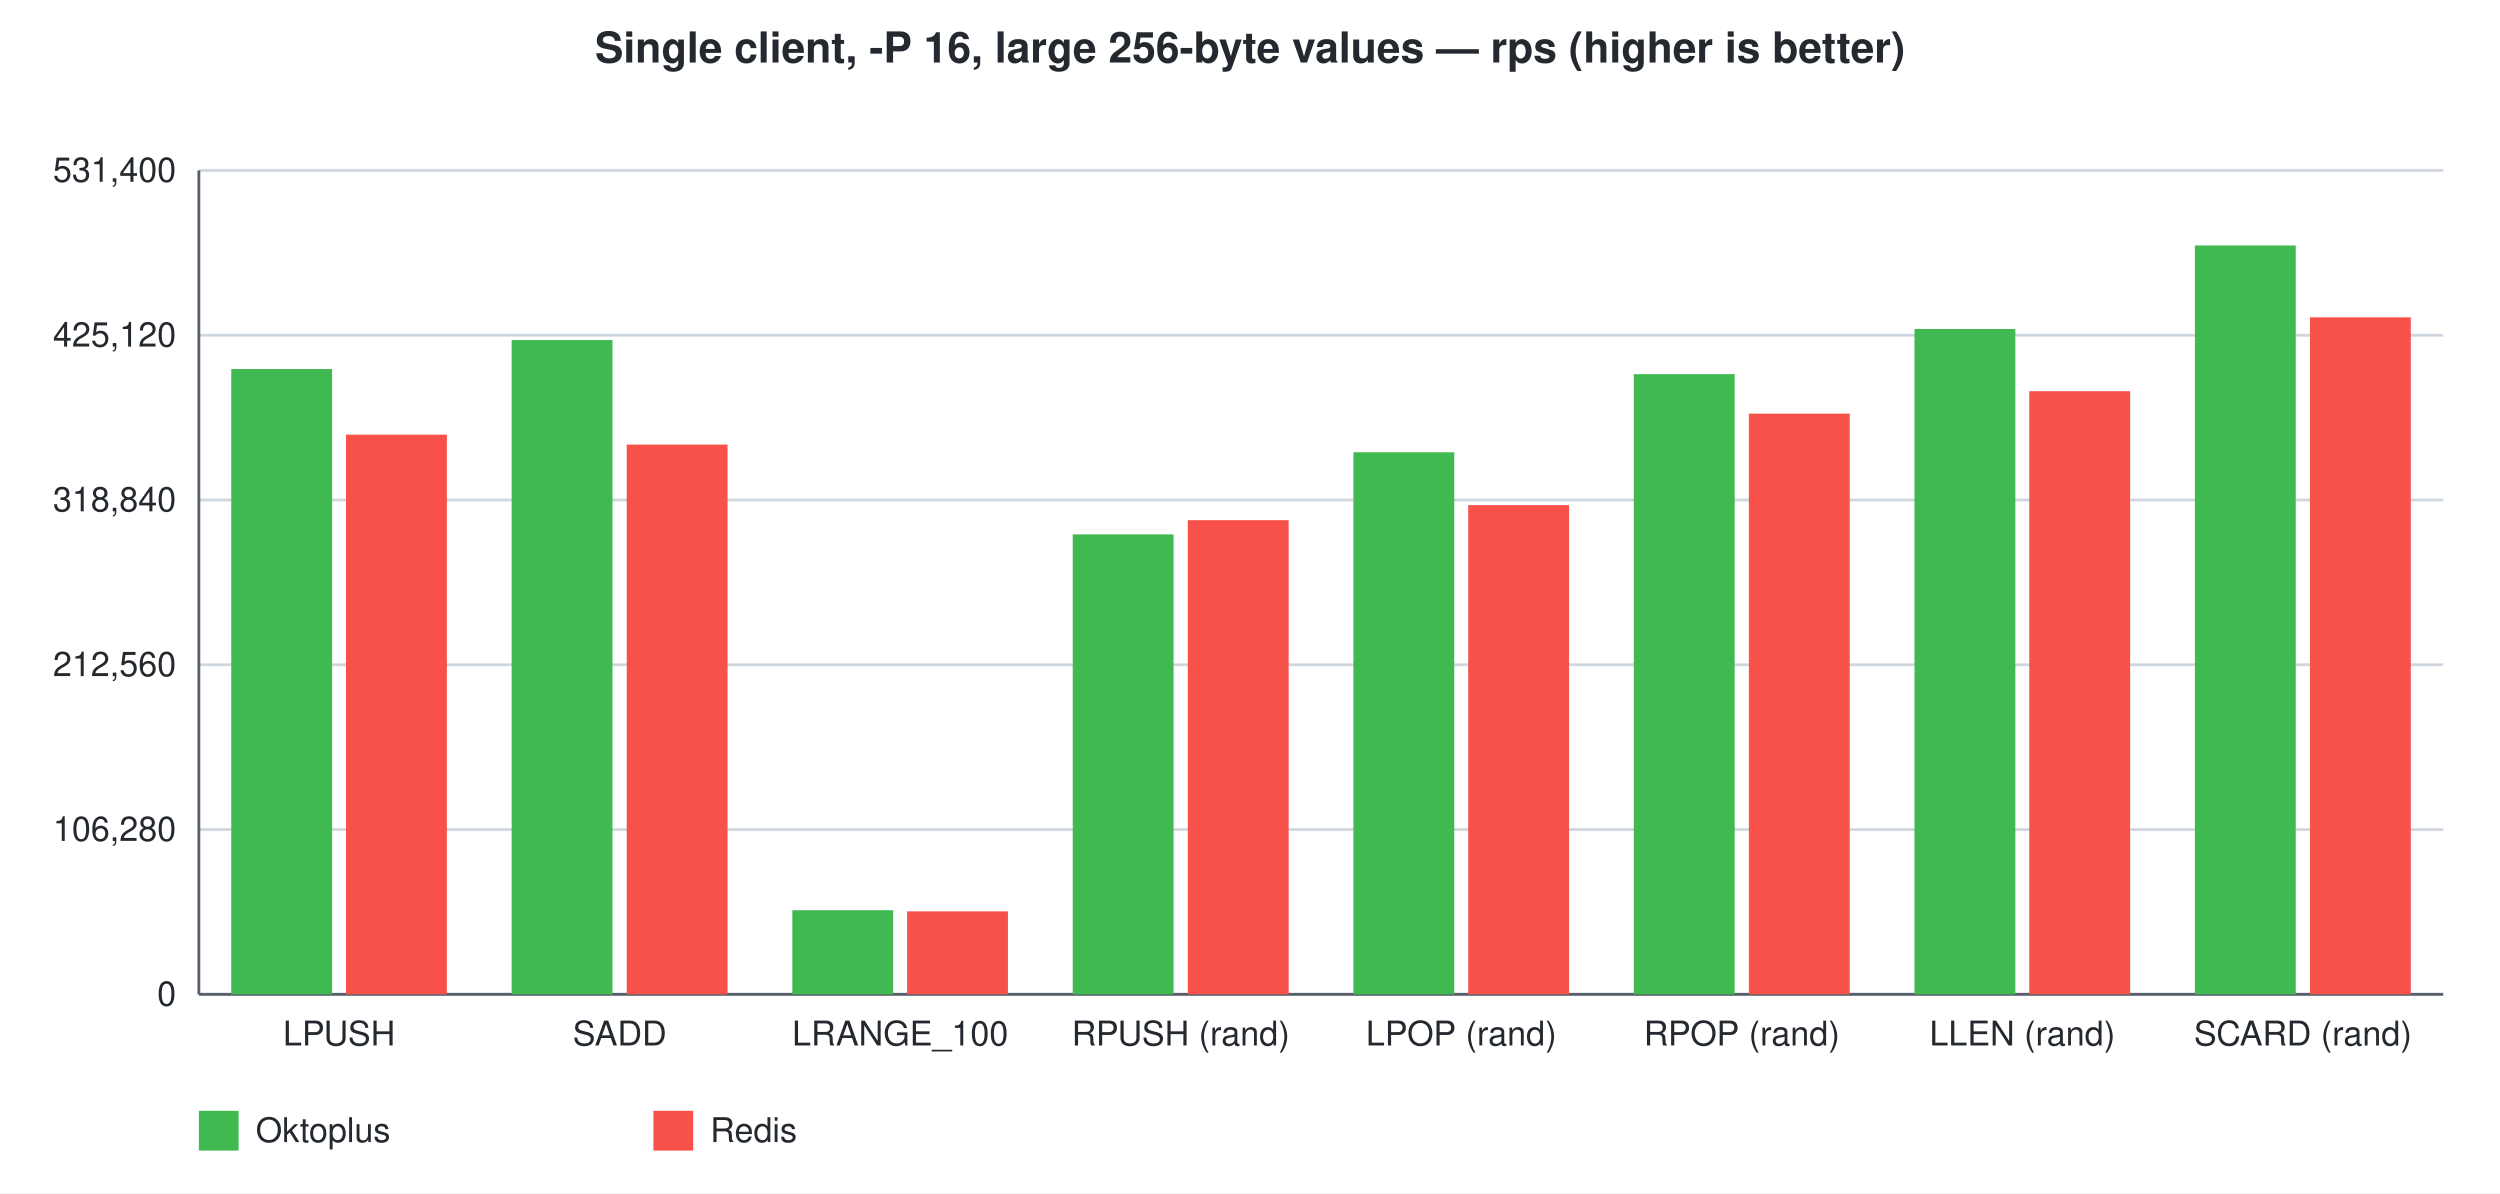
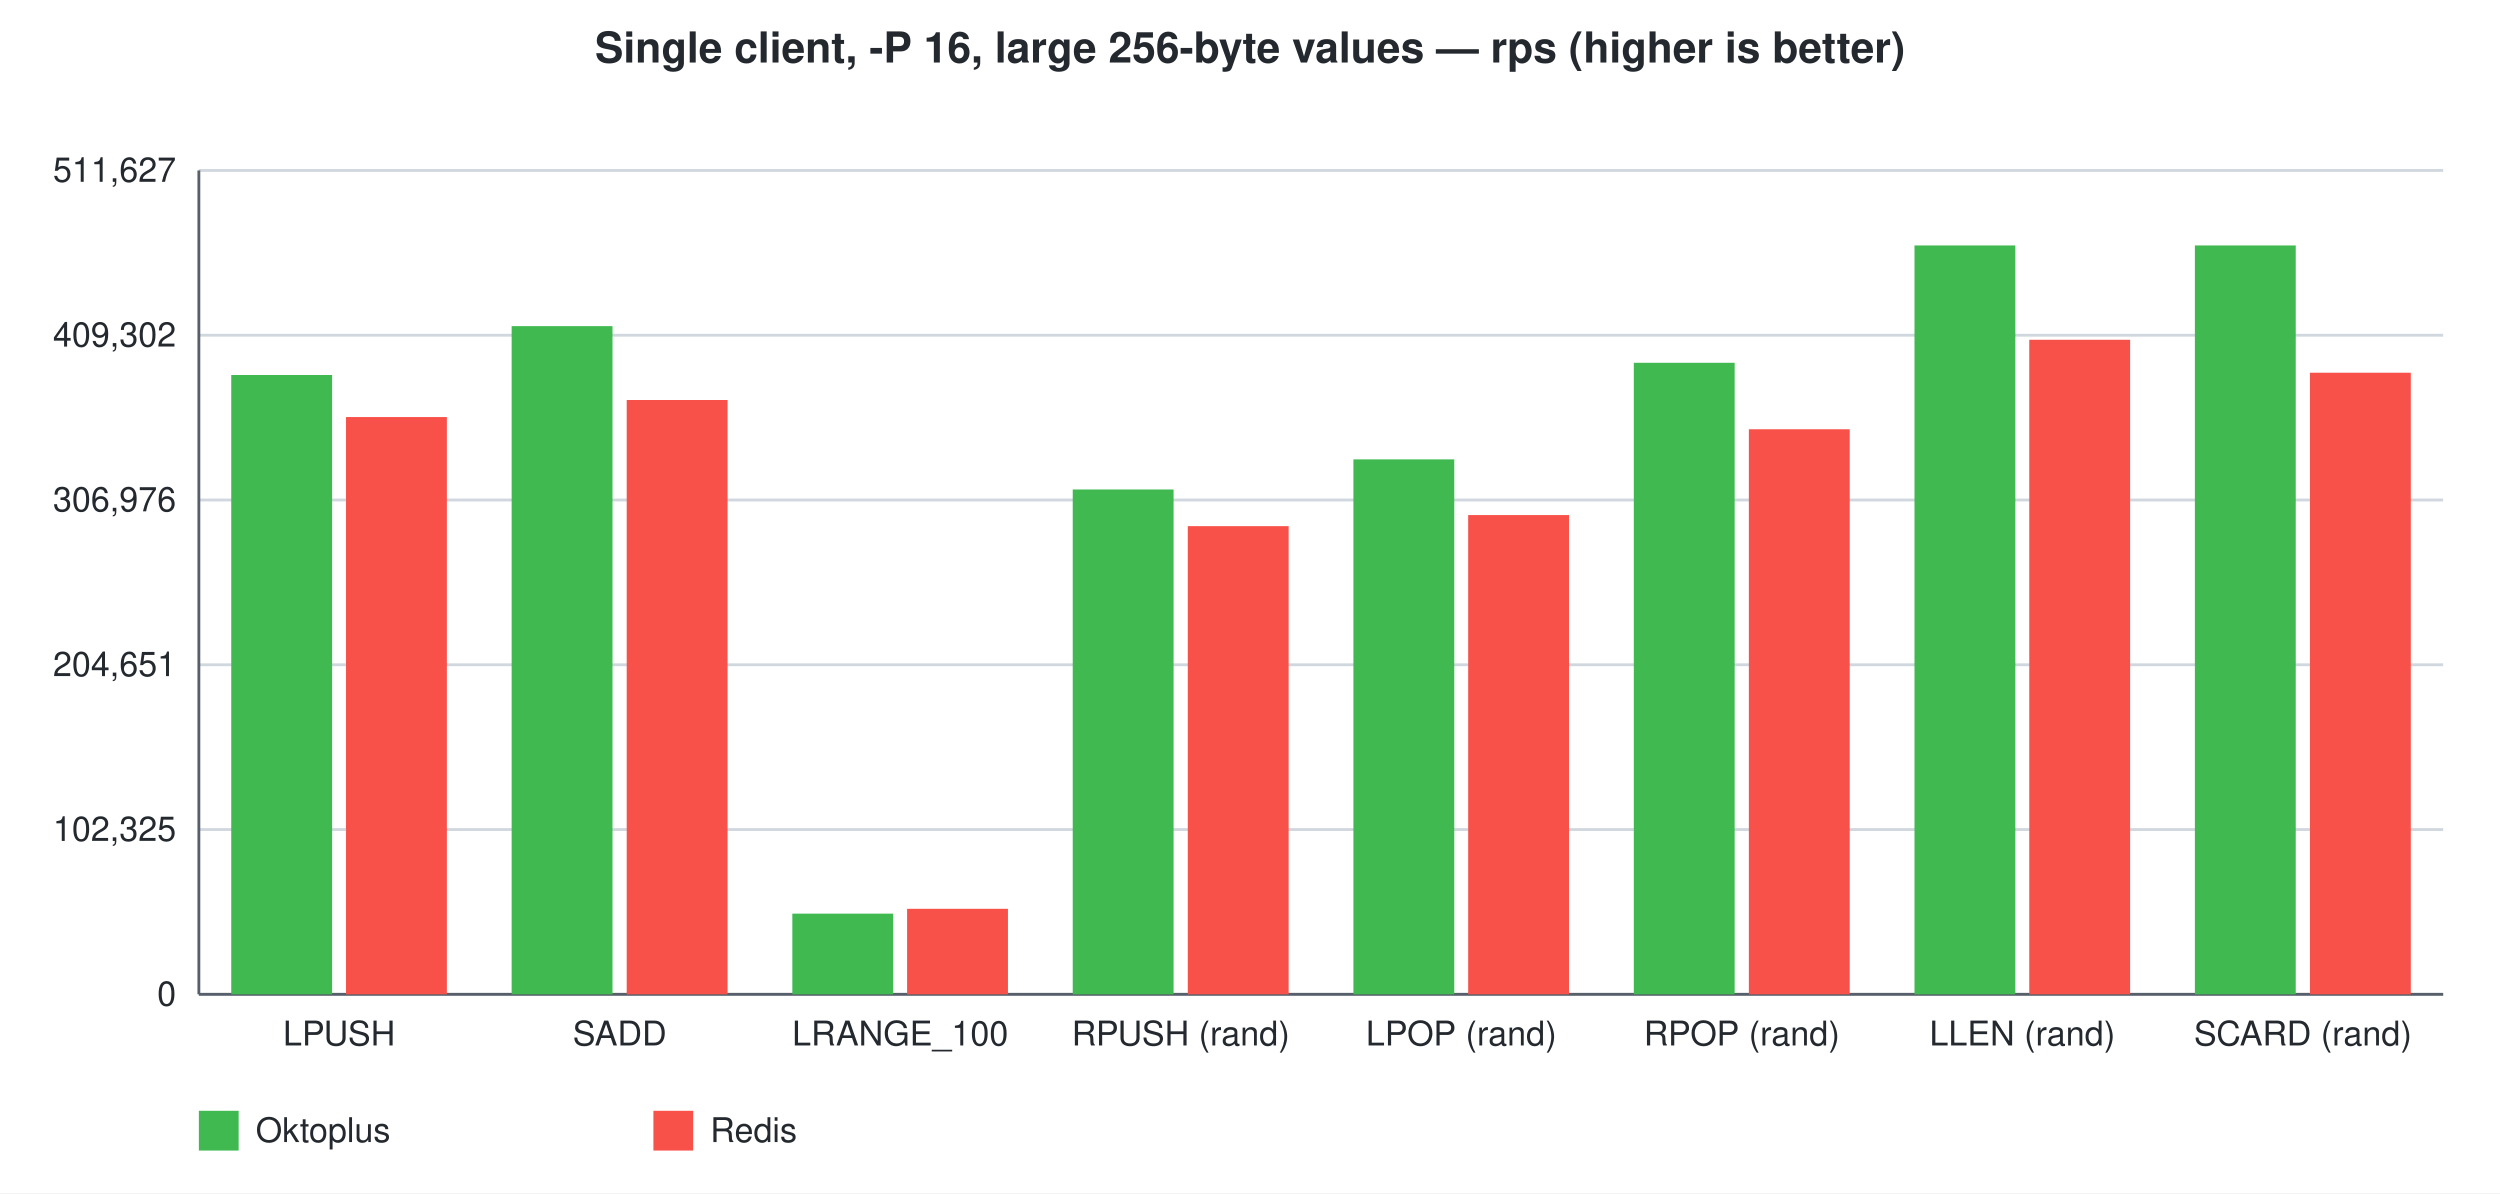
<svg xmlns="http://www.w3.org/2000/svg" width="880" height="420" viewBox="0 0 880 420" font-family="-apple-system, Segoe UI, Helvetica, Arial, sans-serif" font-size="12">
  <rect width="880" height="420" fill="#ffffff" />
  <text x="440.0" y="22" text-anchor="middle" fill="#24292f" font-size="15" font-weight="600">Single client, -P 16, large 256-byte values — rps (higher is better)</text>
  <line x1="70" y1="350.0" x2="860" y2="350.0" stroke="#d0d7de" stroke-width="1" />
  <text x="62" y="354.0" text-anchor="end" fill="#24292f">0</text>
  <line x1="70" y1="292.0" x2="860" y2="292.0" stroke="#d0d7de" stroke-width="1" />
-   <text x="62" y="296.0" text-anchor="end" fill="#24292f">106,280</text>
+   <text x="62" y="296.0" text-anchor="end" fill="#24292f">102,325</text>
  <line x1="70" y1="234.0" x2="860" y2="234.0" stroke="#d0d7de" stroke-width="1" />
-   <text x="62" y="238.0" text-anchor="end" fill="#24292f">212,560</text>
+   <text x="62" y="238.0" text-anchor="end" fill="#24292f">204,651</text>
  <line x1="70" y1="176.0" x2="860" y2="176.0" stroke="#d0d7de" stroke-width="1" />
-   <text x="62" y="180.0" text-anchor="end" fill="#24292f">318,840</text>
-   <line x1="70" y1="118.0" x2="860" y2="118.0" stroke="#d0d7de" stroke-width="1" />
-   <text x="62" y="122.0" text-anchor="end" fill="#24292f">425,120</text>
-   <line x1="70" y1="60.0" x2="860" y2="60.0" stroke="#d0d7de" stroke-width="1" />
-   <text x="62" y="64.0" text-anchor="end" fill="#24292f">531,400</text>
+   <text x="62" y="180.0" text-anchor="end" fill="#24292f">306,976</text>
+   <line x1="70" y1="118" x2="860" y2="118" stroke="#d0d7de" stroke-width="1" />
+   <text x="62" y="122" text-anchor="end" fill="#24292f">409,302</text>
+   <line x1="70" y1="60" x2="860" y2="60" stroke="#d0d7de" stroke-width="1" />
+   <text x="62" y="64" text-anchor="end" fill="#24292f">511,627</text>
  <line x1="70" y1="60" x2="70" y2="350" stroke="#57606a" stroke-width="1" />
  <line x1="70" y1="350" x2="860" y2="350" stroke="#57606a" stroke-width="1" />
  <text x="119.375" y="368" text-anchor="middle" fill="#24292f">LPUSH</text>
-   <rect x="81.4" y="129.9" width="35.5" height="220.1" fill="#3fb950" />
-   <rect x="121.8" y="153.0" width="35.5" height="197.0" fill="#f85149" />
+   <rect x="81.4" y="132.0" width="35.5" height="218.0" fill="#3fb950" />
+   <rect x="121.8" y="146.8" width="35.5" height="203.2" fill="#f85149" />
  <text x="218.125" y="368" text-anchor="middle" fill="#24292f">SADD</text>
-   <rect x="180.1" y="119.7" width="35.5" height="230.3" fill="#3fb950" />
-   <rect x="220.6" y="156.5" width="35.5" height="193.5" fill="#f85149" />
+   <rect x="180.1" y="114.8" width="35.5" height="235.2" fill="#3fb950" />
+   <rect x="220.6" y="140.8" width="35.5" height="209.2" fill="#f85149" />
  <text x="316.875" y="368" text-anchor="middle" fill="#24292f">LRANGE_100</text>
-   <rect x="278.9" y="320.4" width="35.5" height="29.6" fill="#3fb950" />
-   <rect x="319.3" y="320.8" width="35.5" height="29.2" fill="#f85149" />
+   <rect x="278.9" y="321.6" width="35.5" height="28.4" fill="#3fb950" />
+   <rect x="319.3" y="319.9" width="35.5" height="30.1" fill="#f85149" />
  <text x="415.625" y="368" text-anchor="middle" fill="#24292f">RPUSH (rand)</text>
-   <rect x="377.6" y="188.1" width="35.5" height="161.9" fill="#3fb950" />
-   <rect x="418.1" y="183.1" width="35.5" height="166.9" fill="#f85149" />
+   <rect x="377.6" y="172.3" width="35.5" height="177.7" fill="#3fb950" />
+   <rect x="418.1" y="185.2" width="35.5" height="164.8" fill="#f85149" />
  <text x="514.375" y="368" text-anchor="middle" fill="#24292f">LPOP (rand)</text>
-   <rect x="476.4" y="159.2" width="35.5" height="190.8" fill="#3fb950" />
-   <rect x="516.8" y="177.8" width="35.5" height="172.2" fill="#f85149" />
+   <rect x="476.4" y="161.7" width="35.5" height="188.3" fill="#3fb950" />
+   <rect x="516.8" y="181.3" width="35.5" height="168.7" fill="#f85149" />
  <text x="613.125" y="368" text-anchor="middle" fill="#24292f">RPOP (rand)</text>
-   <rect x="575.1" y="131.7" width="35.5" height="218.3" fill="#3fb950" />
-   <rect x="615.6" y="145.6" width="35.5" height="204.4" fill="#f85149" />
+   <rect x="575.1" y="127.7" width="35.5" height="222.3" fill="#3fb950" />
+   <rect x="615.6" y="151.1" width="35.5" height="198.9" fill="#f85149" />
  <text x="711.875" y="368" text-anchor="middle" fill="#24292f">LLEN (rand)</text>
-   <rect x="673.9" y="115.8" width="35.5" height="234.2" fill="#3fb950" />
-   <rect x="714.3" y="137.7" width="35.5" height="212.3" fill="#f85149" />
+   <rect x="673.9" y="86.4" width="35.5" height="263.6" fill="#3fb950" />
+   <rect x="714.3" y="119.6" width="35.5" height="230.4" fill="#f85149" />
  <text x="810.625" y="368" text-anchor="middle" fill="#24292f">SCARD (rand)</text>
  <rect x="772.6" y="86.4" width="35.5" height="263.6" fill="#3fb950" />
-   <rect x="813.1" y="111.7" width="35.5" height="238.3" fill="#f85149" />
+   <rect x="813.1" y="131.2" width="35.5" height="218.8" fill="#f85149" />
  <rect x="70" y="391" width="14" height="14" fill="#3fb950" />
  <text x="90" y="402" fill="#24292f">Oktoplus</text>
  <rect x="230" y="391" width="14" height="14" fill="#f85149" />
  <text x="250" y="402" fill="#24292f">Redis</text>
</svg>
